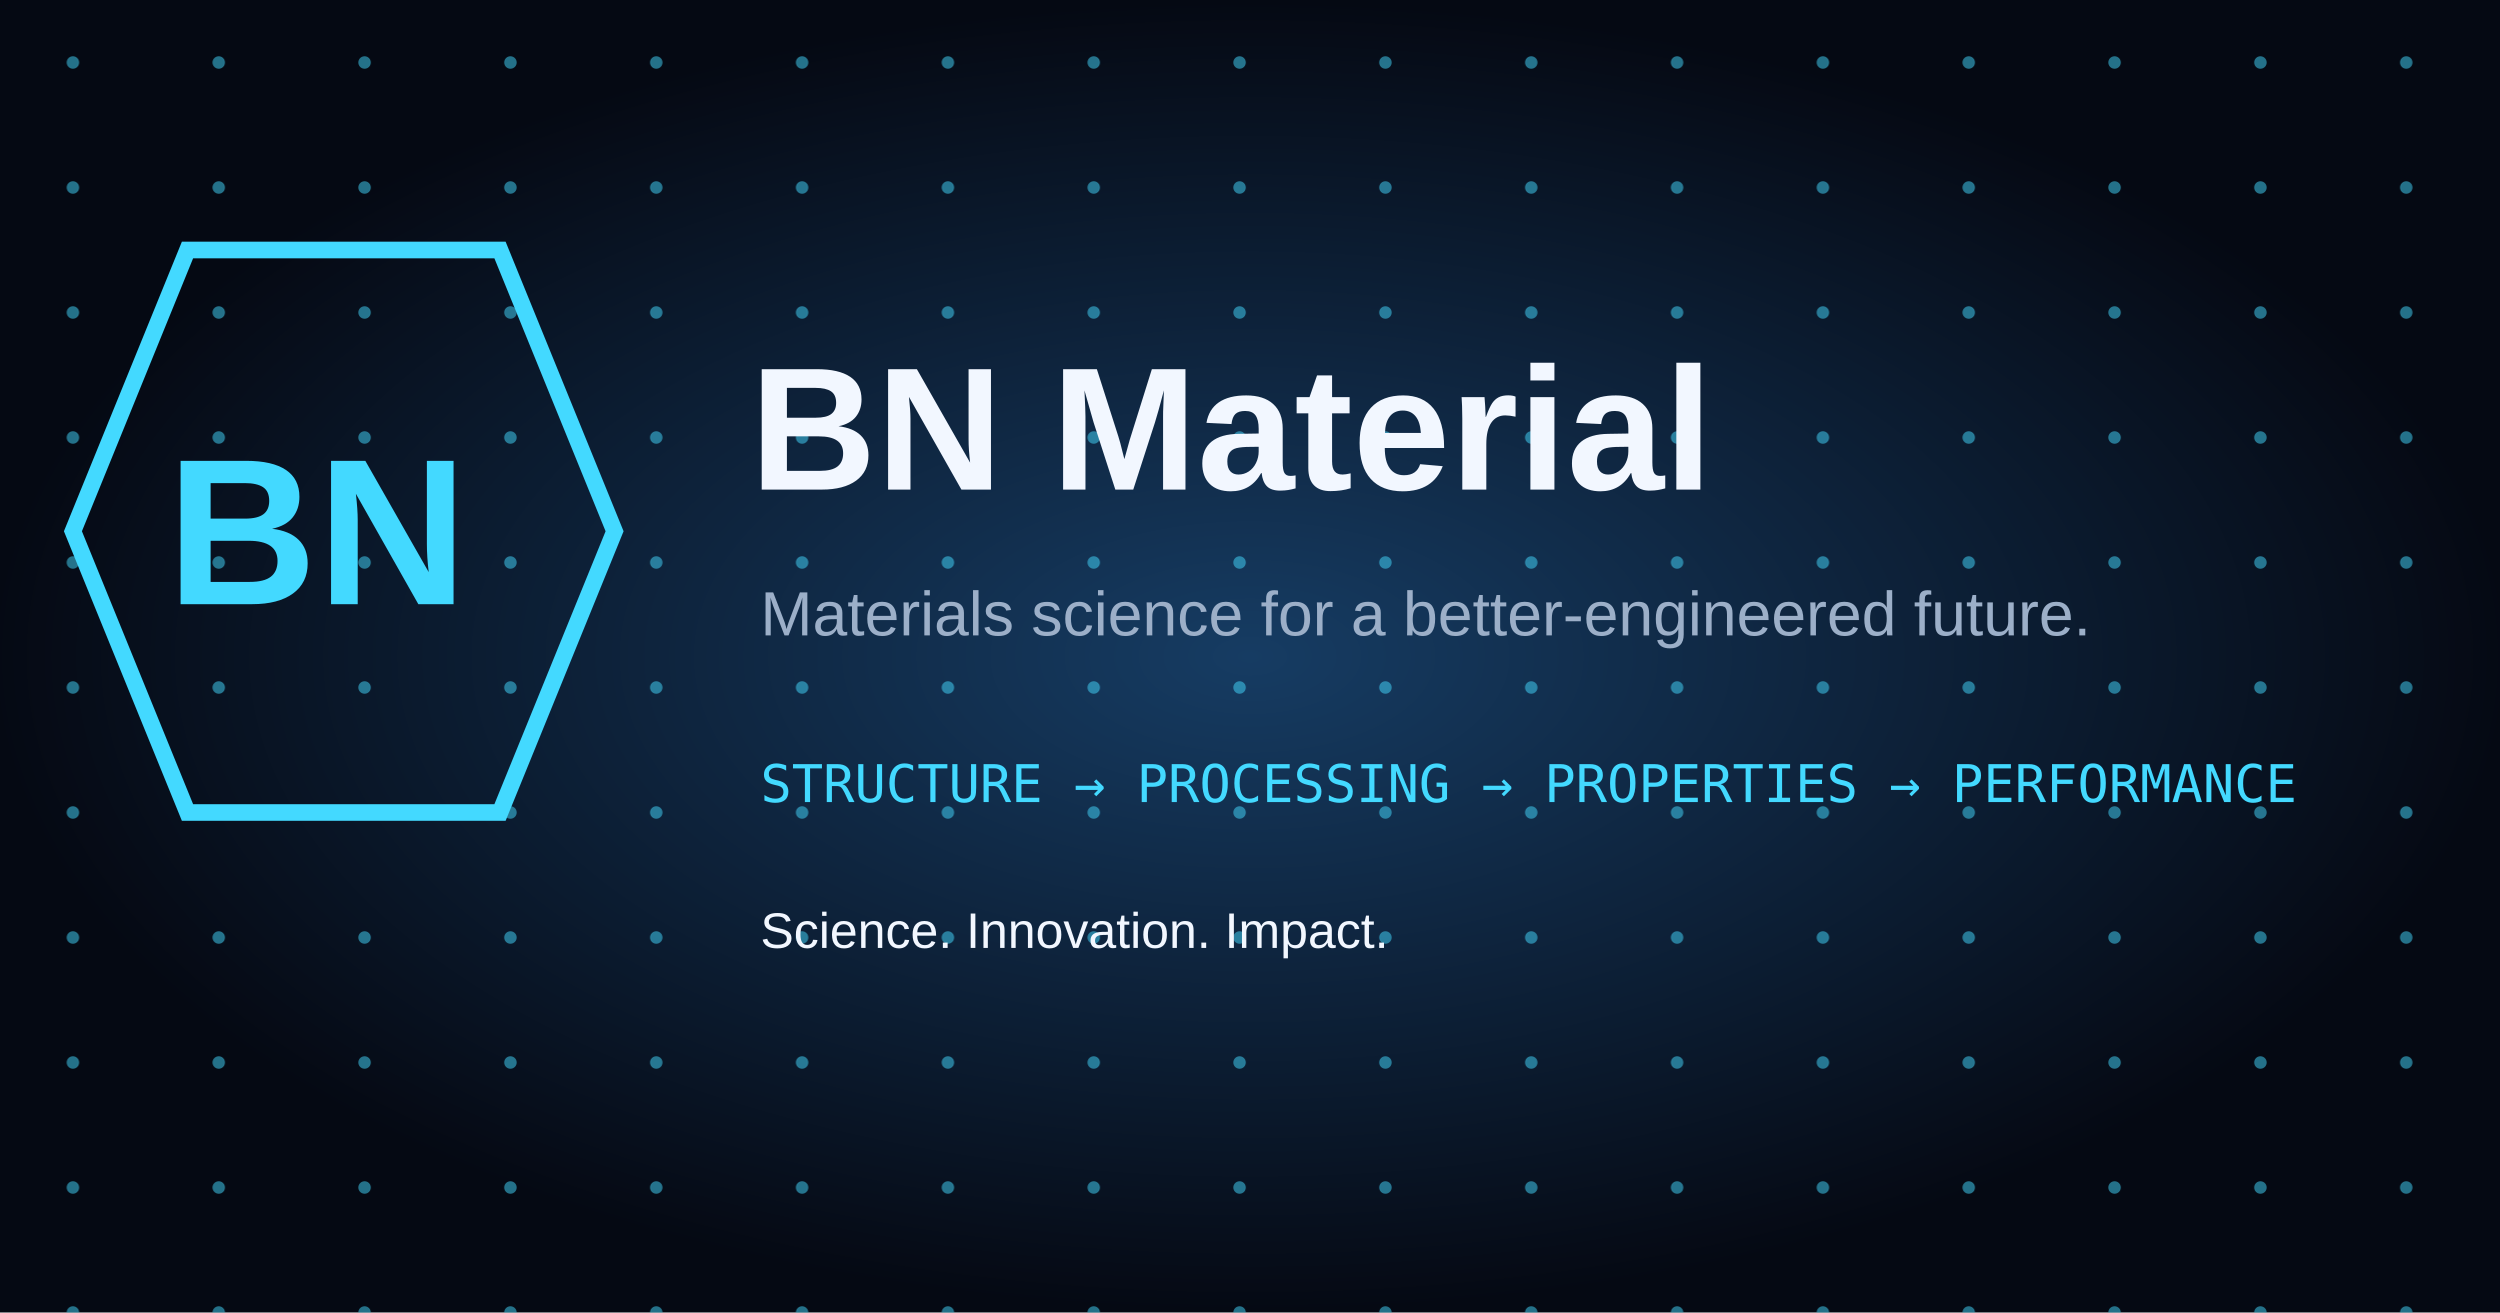
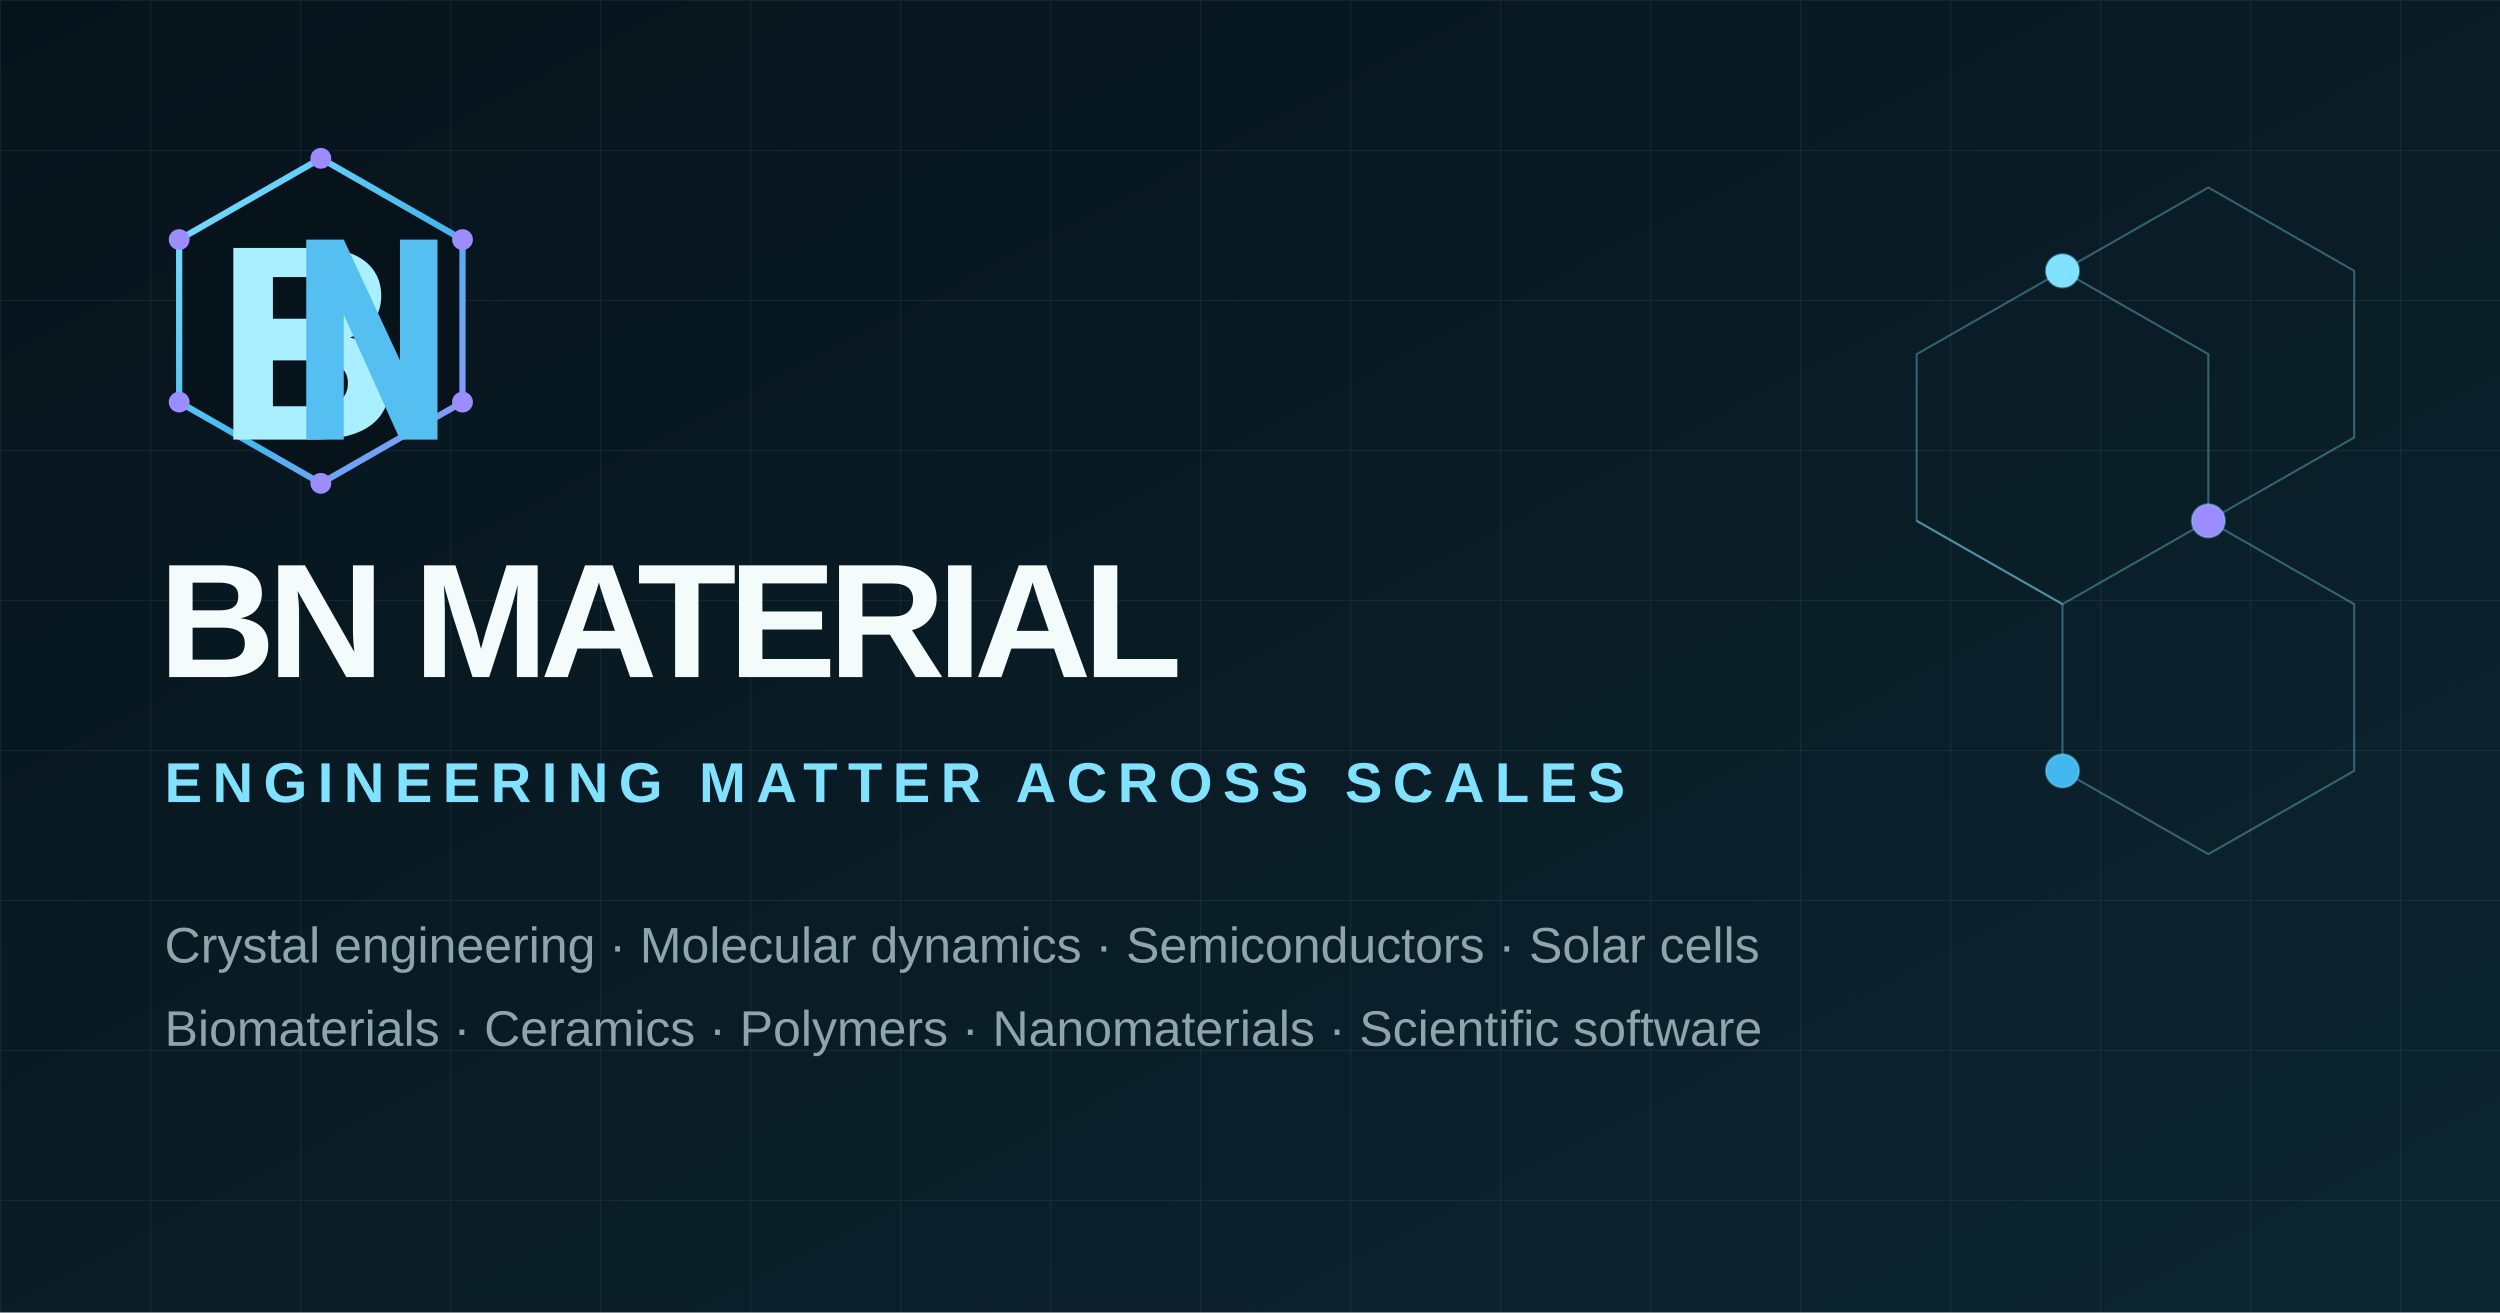
- <svg xmlns="http://www.w3.org/2000/svg" viewBox="0 0 1200 630">
+ <svg xmlns="http://www.w3.org/2000/svg" width="1200" height="630" viewBox="0 0 1200 630">
  <defs>
-     <radialGradient id="g">
-       <stop stop-color="#163c63" />
-       <stop offset="1" stop-color="#050913" />
-     </radialGradient>
-     <pattern id="p" width="70" height="60" patternUnits="userSpaceOnUse">
-       <circle cx="35" cy="30" r="3" fill="#43d9ff" opacity=".5" />
+     <linearGradient id="bg" x1="0" y1="0" x2="1" y2="1">
+       <stop stop-color="#07131b" />
+       <stop offset="1" stop-color="#0c2530" />
+     </linearGradient>
+     <linearGradient id="accent" x1="0" y1="0" x2="1" y2="1">
+       <stop stop-color="#81e2ff" />
+       <stop offset=".55" stop-color="#43b8ef" />
+       <stop offset="1" stop-color="#9c8dff" />
+     </linearGradient>
+     <pattern id="grid" width="72" height="72" patternUnits="userSpaceOnUse">
+       <path d="M72 0H0V72" fill="none" stroke="#9dd8e5" stroke-opacity=".08" />
    </pattern>
  </defs>
-   <rect width="1200" height="630" fill="url(#g)" />
-   <rect width="1200" height="630" fill="url(#p)" />
-   <path fill="none" stroke="#43d9ff" stroke-width="8" d="M90 120h150l55 135-55 135H90L35 255z" />
-   <text x="80" y="290" fill="#43d9ff" font-size="100" font-weight="700" font-family="Arial">BN</text>
-   <text x="360" y="235" fill="#f2f7ff" font-size="84" font-weight="700" font-family="Arial">BN Material</text>
-   <text x="365" y="305" fill="#9cafc8" font-size="30" font-family="Arial">Materials science for a better-engineered future.</text>
-   <text x="365" y="385" fill="#43d9ff" font-size="25" font-family="monospace">STRUCTURE → PROCESSING → PROPERTIES → PERFORMANCE</text>
-   <text x="365" y="455" fill="#f2f7ff" font-size="24" font-family="Arial">Science. Innovation. Impact.</text>
+   <rect width="1200" height="630" fill="url(#bg)" />
+   <rect width="1200" height="630" fill="url(#grid)" />
+   <g transform="translate(76 76)">
+     <path d="M78 0 146 39v78l-68 39-68-39V39Z" fill="#07131b" stroke="url(#accent)" stroke-width="3" />
+     <path d="M36 43h40c20 0 31 9 31 23 0 10-6 17-15 20 12 3 19 11 19 23 0 17-13 26-36 26H36Zm37 34c9 0 14-3 14-10s-5-10-14-10H55v20Zm3 42c10 0 15-4 15-11s-5-11-15-11H55v22Z" fill="#a9efff" />
+     <path d="M91 39h18l27 58V39h18v96h-18l-27-60v60H91Z" fill="#55bff2" transform="translate(-20)" />
+     <g fill="#9c8dff">
+       <circle cx="78" cy="0" r="5" />
+       <circle cx="146" cy="39" r="5" />
+       <circle cx="146" cy="117" r="5" />
+       <circle cx="78" cy="156" r="5" />
+       <circle cx="10" cy="117" r="5" />
+       <circle cx="10" cy="39" r="5" />
+     </g>
+   </g>
+   <text x="76" y="325" fill="#f4fbfb" font-family="Arial, Helvetica, sans-serif" font-size="78" font-weight="700" letter-spacing="-4">BN MATERIAL</text>
+   <text x="79" y="385" fill="#81e2ff" font-family="Arial, Helvetica, sans-serif" font-size="27" font-weight="700" letter-spacing="5">ENGINEERING MATTER ACROSS SCALES</text>
+   <text x="79" y="462" fill="#8ea5ac" font-family="Arial, Helvetica, sans-serif" font-size="24">Crystal engineering · Molecular dynamics · Semiconductors · Solar cells</text>
+   <text x="79" y="502" fill="#8ea5ac" font-family="Arial, Helvetica, sans-serif" font-size="24">Biomaterials · Ceramics · Polymers · Nanomaterials · Scientific software</text>
+   <g transform="translate(920 90)" fill="none" stroke="#81e2ff" stroke-opacity=".35">
+     <path d="m0 80 70-40 70 40v80l-70 40-70-40Z" />
+     <path d="m70 40 70-40 70 40v80l-70 40" />
+     <path d="m0 160 70 40v80l70 40 70-40v-80l-70-40" />
+     <circle cx="70" cy="40" r="8" fill="#81e2ff" />
+     <circle cx="140" cy="160" r="8" fill="#9c8dff" />
+     <circle cx="70" cy="280" r="8" fill="#43b8ef" />
+   </g>
</svg>
